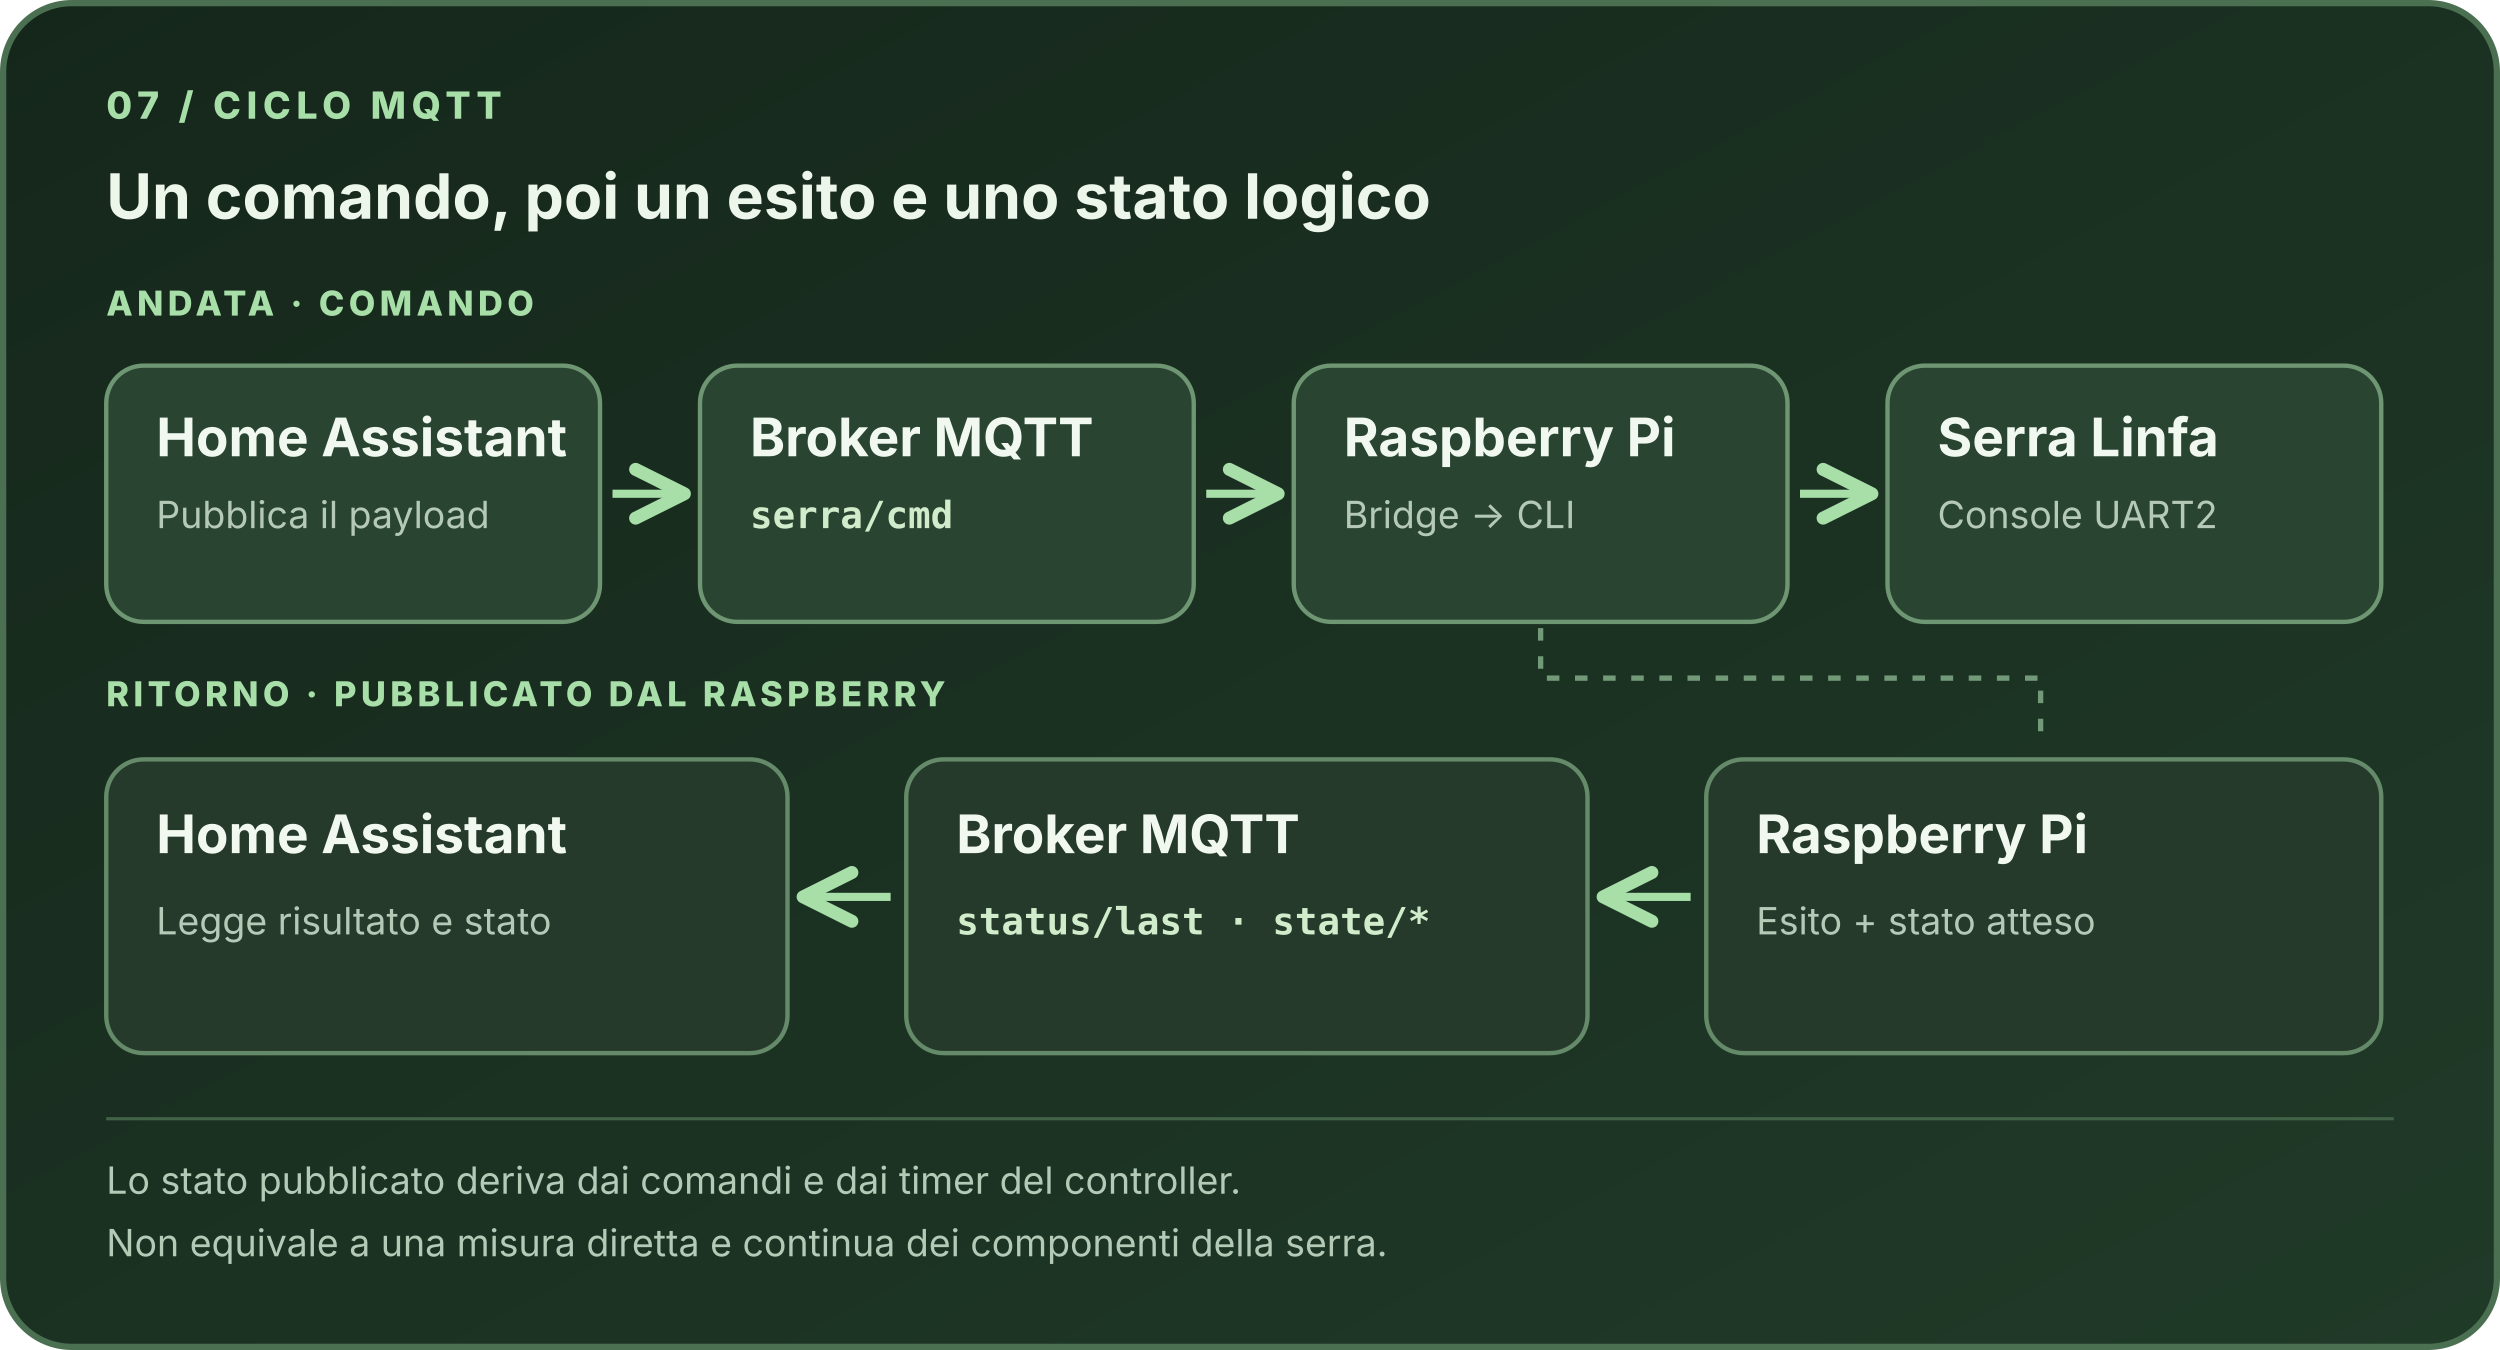
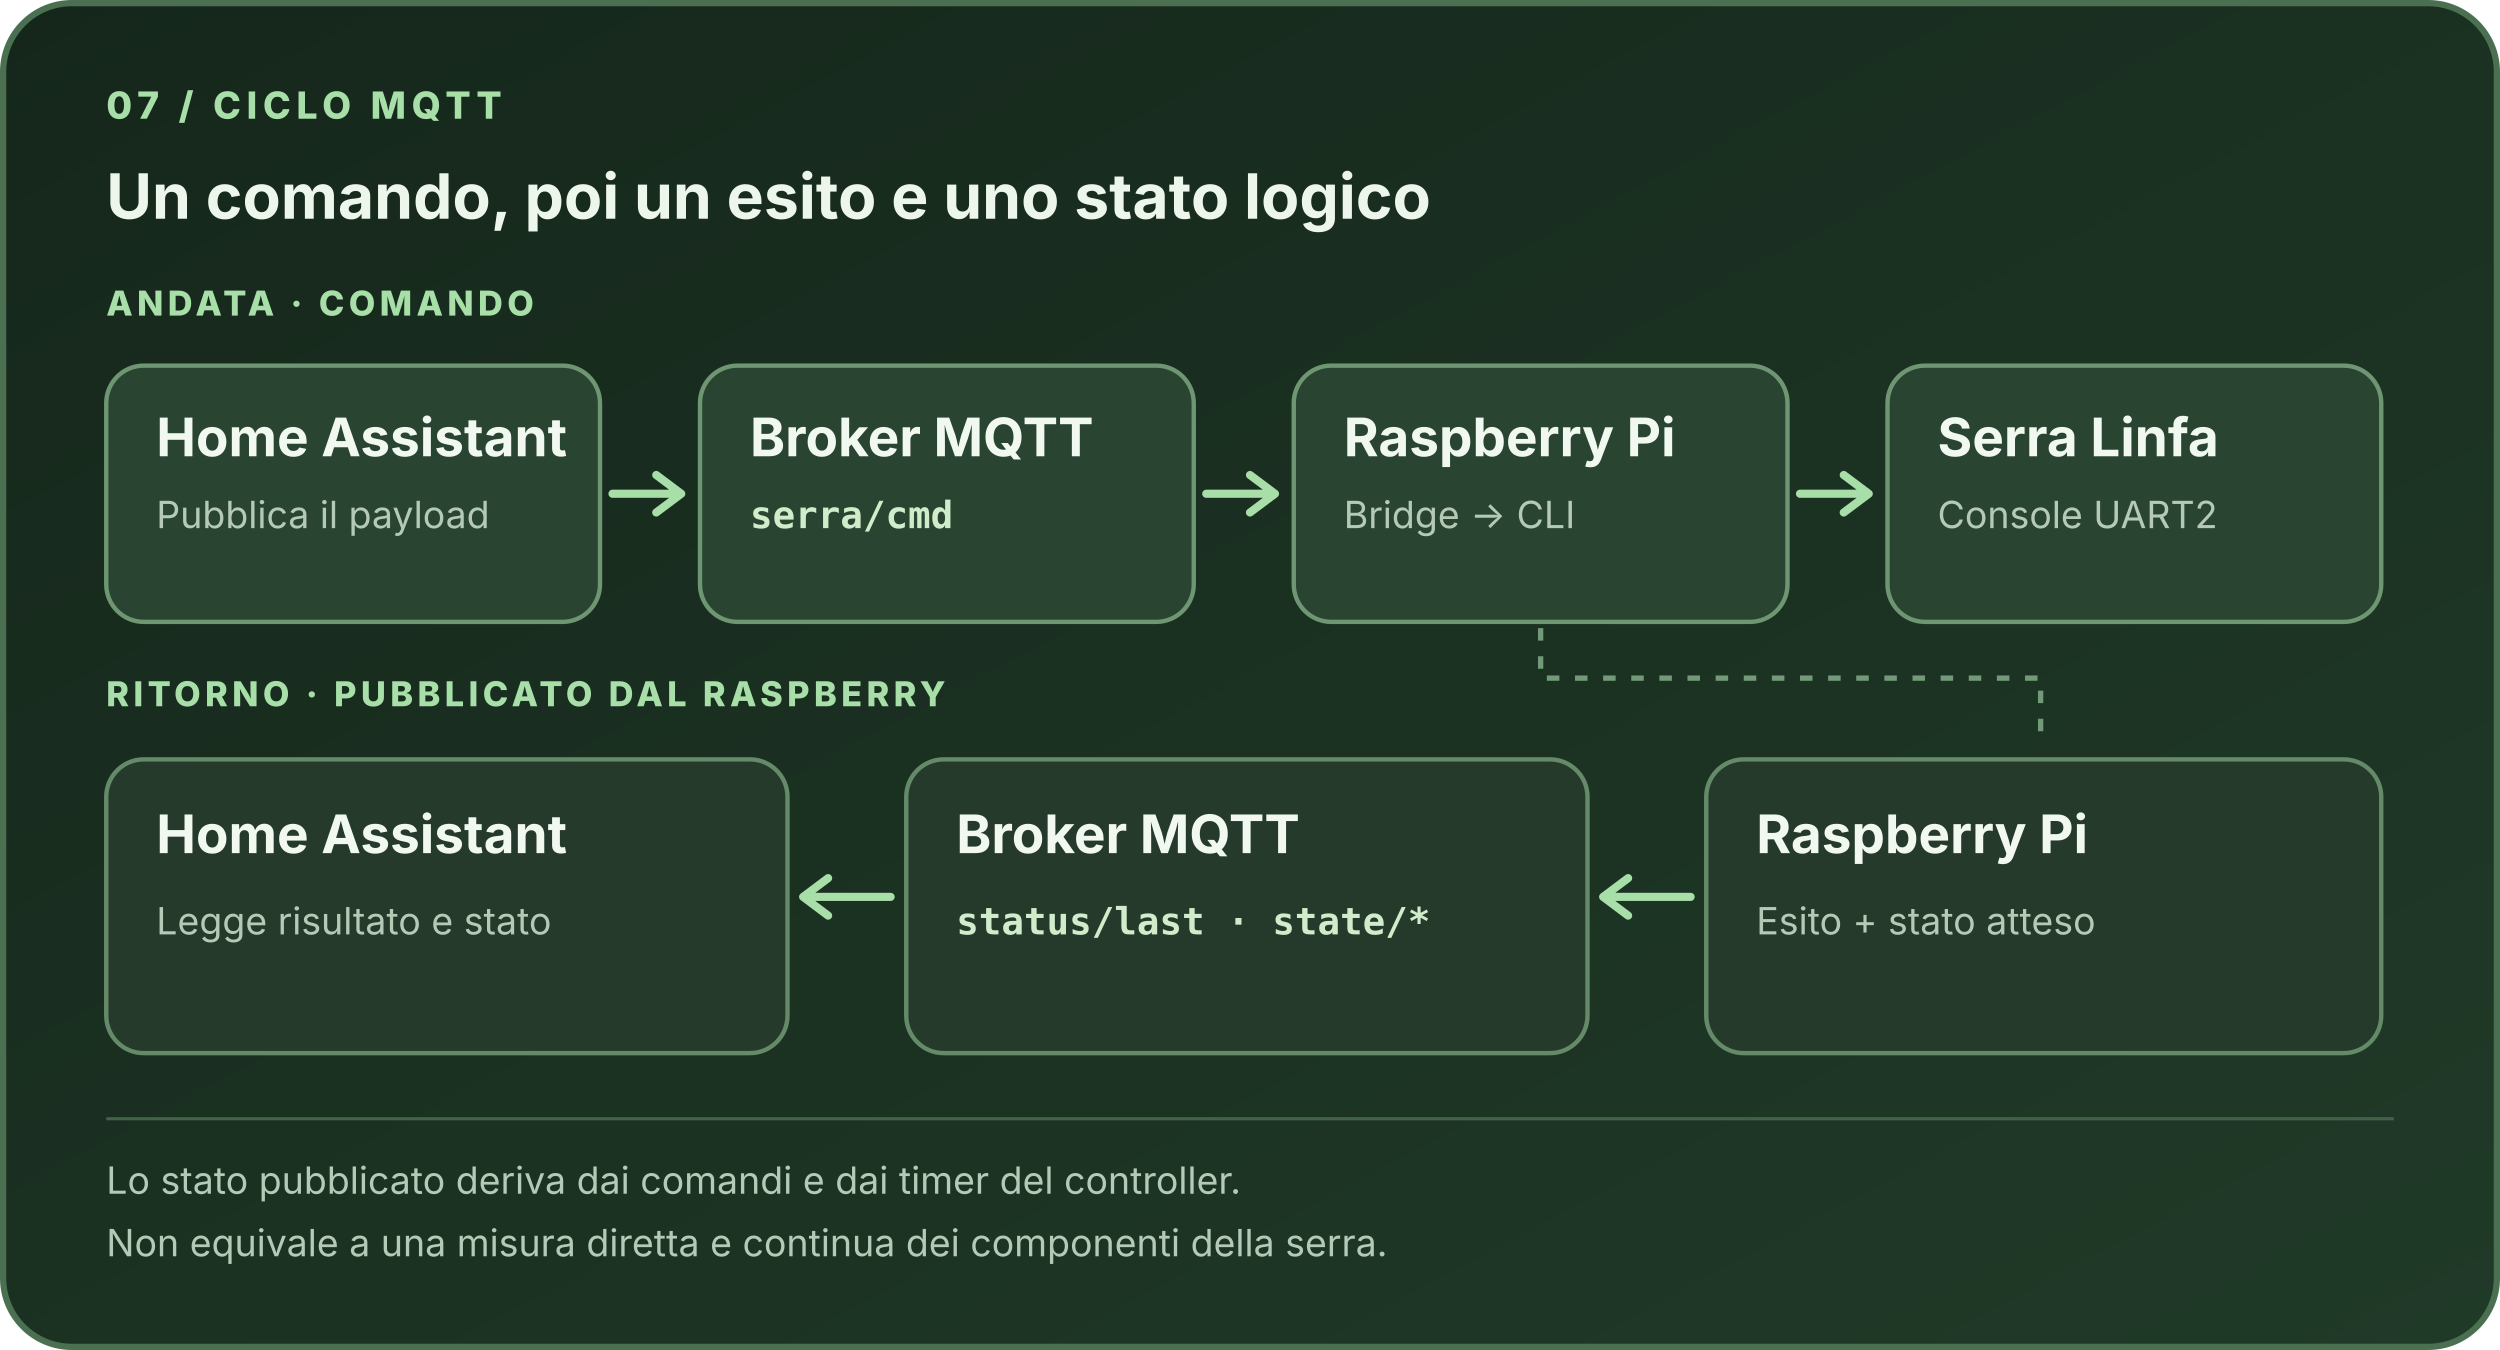
<svg xmlns="http://www.w3.org/2000/svg" width="800" height="432" viewBox="0 0 800 432" role="img" aria-labelledby="title desc">
  <defs>
    <linearGradient id="bg" x2="1" y2="1">
      <stop stop-color="#15271b" />
      <stop offset="1" stop-color="#203a28" />
    </linearGradient>
-     <marker id="arrow" viewBox="0 0 8 8" refX="7" refY="4" markerWidth="8" markerHeight="8" orient="auto">
-       <path d="M1 1L7 4 1 7" fill="none" stroke="#a8dfa9" stroke-width="1.6" stroke-linecap="round" stroke-linejoin="round" />
-     </marker>
    <style>
      text{font-family:Inter,ui-sans-serif,-apple-system,BlinkMacSystemFont,"Segoe UI",sans-serif}
      .eyebrow{font-size:12px;font-weight:800;letter-spacing:1.8px;fill:#a8dfa9}
      .head{font-size:20px;font-weight:750;fill:#edf6eb}
      .title{font-size:17px;font-weight:750;fill:#f0f8ef}
      .sub{font-size:12px;fill:#b5c9b7}
      .tag{font-family:ui-monospace,SFMono-Regular,Menlo,monospace;font-size:12px;font-weight:650;fill:#d1eccb}
    </style>
  </defs>
  <rect x="1" y="1" width="798" height="430" rx="22" fill="url(#bg)" stroke="#4b7051" stroke-width="2" />
  <text x="34" y="38" class="eyebrow">07 / CICLO MQTT</text>
  <text x="34" y="70" class="head">Un comando, poi un esito e uno stato logico</text>
  <text x="34" y="101" font-size="11" font-weight="800" letter-spacing="1.4" fill="#a8dfa9">ANDATA · COMANDO</text>
  <g fill="#294431" stroke="#6f9673" stroke-width="1.4">
    <rect x="34" y="117" width="158" height="82" rx="12" />
    <rect x="224" y="117" width="158" height="82" rx="12" />
    <rect x="414" y="117" width="158" height="82" rx="12" />
    <rect x="604" y="117" width="158" height="82" rx="12" />
  </g>
  <text x="50" y="146" class="title">Home Assistant</text>
  <text x="50" y="169" class="sub">Pubblica il payload</text>
  <text x="240" y="146" class="title">Broker MQTT</text>
  <text x="240" y="169" class="tag">serra/cmd</text>
  <text x="430" y="146" class="title">Raspberry Pi</text>
  <text x="430" y="169" class="sub">Bridge → CLI</text>
  <text x="620" y="146" class="title">Serra Linfa</text>
  <text x="620" y="169" class="sub">Console UART2</text>
-   <path d="M196 158h23" stroke="#a8dfa9" stroke-width="2.6" marker-end="url(#arrow)" />
-   <path d="M386 158h23" stroke="#a8dfa9" stroke-width="2.6" marker-end="url(#arrow)" />
-   <path d="M576 158h23" stroke="#a8dfa9" stroke-width="2.6" marker-end="url(#arrow)" />
+   <g fill="none" stroke="#a8dfa9" stroke-width="2.6" stroke-linecap="round" stroke-linejoin="round">
+     <path d="M196 158h22m-8-6 8 6-8 6" />
+     <path d="M386 158h22m-8-6 8 6-8 6" />
+     <path d="M576 158h22m-8-6 8 6-8 6" />
+   </g>
  <text x="34" y="226" font-size="11" font-weight="800" letter-spacing="1.4" fill="#a8dfa9">RITORNO · PUBBLICATO DAL RASPBERRY</text>
  <g fill="#253a2b" stroke="#658a6a" stroke-width="1.4">
    <rect x="34" y="243" width="218" height="94" rx="12" />
    <rect x="290" y="243" width="218" height="94" rx="12" />
    <rect x="546" y="243" width="216" height="94" rx="12" />
  </g>
  <text x="50" y="273" class="title">Home Assistant</text>
  <text x="50" y="299" class="sub">Legge risultato e stato</text>
  <text x="306" y="273" class="title">Broker MQTT</text>
  <text x="306" y="299" class="tag">status/last · state/*</text>
  <text x="562" y="273" class="title">Raspberry Pi</text>
  <text x="562" y="299" class="sub">Esito + stato atteso</text>
-   <path d="M541 287H513" stroke="#a8dfa9" stroke-width="2.6" marker-end="url(#arrow)" />
-   <path d="M285 287h-28" stroke="#a8dfa9" stroke-width="2.6" marker-end="url(#arrow)" />
+   <g fill="none" stroke="#a8dfa9" stroke-width="2.6" stroke-linecap="round" stroke-linejoin="round">
+     <path d="M541 287h-28m8-6-8 6 8 6" />
+     <path d="M285 287h-28m8-6-8 6 8 6" />
+   </g>
  <path d="M493 201v16h160v22" fill="none" stroke="#729a79" stroke-width="1.7" stroke-dasharray="4 5" />
  <path d="M34 358H766" stroke="#426348" />
  <text x="34" y="382" class="sub">Lo stato pubblicato deriva dai comandi e dai timer del controller.</text>
  <text x="34" y="402" class="sub">Non equivale a una misura diretta e continua dei componenti della serra.</text>
</svg>
